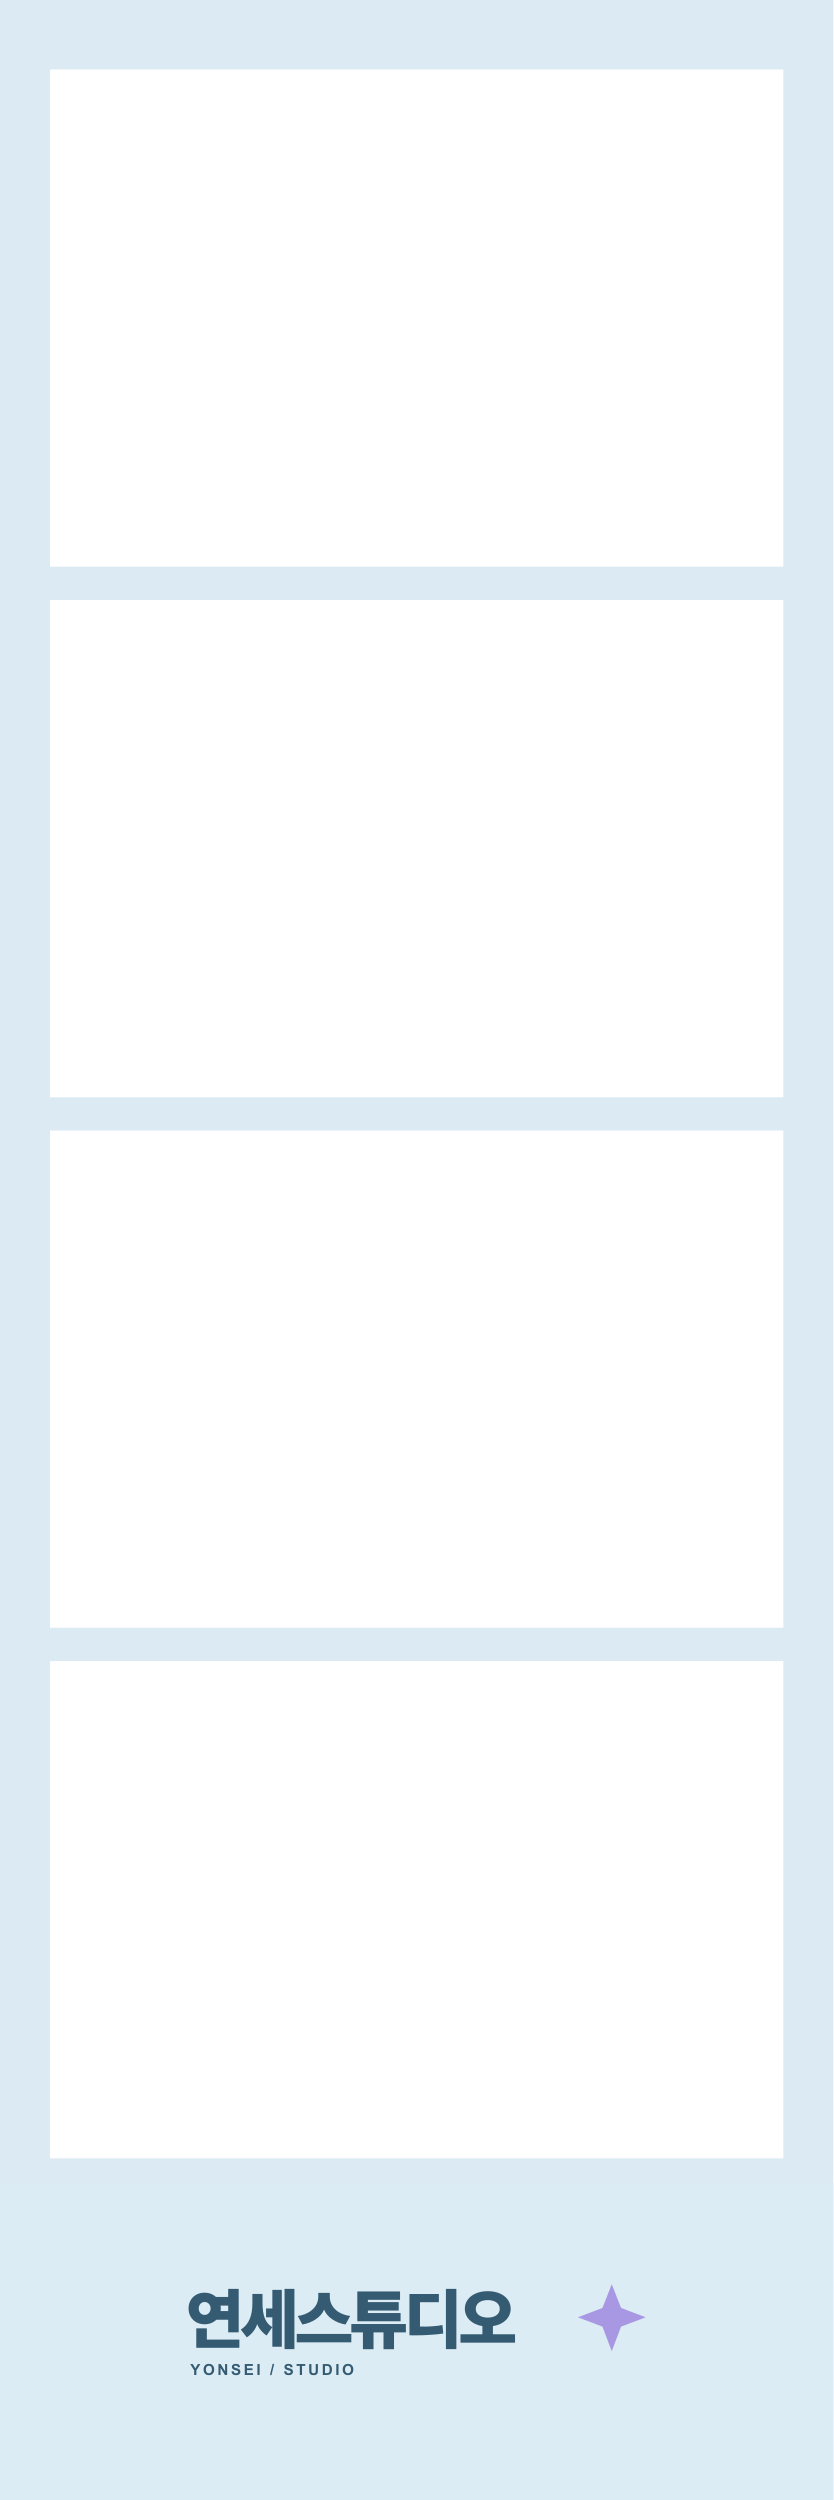
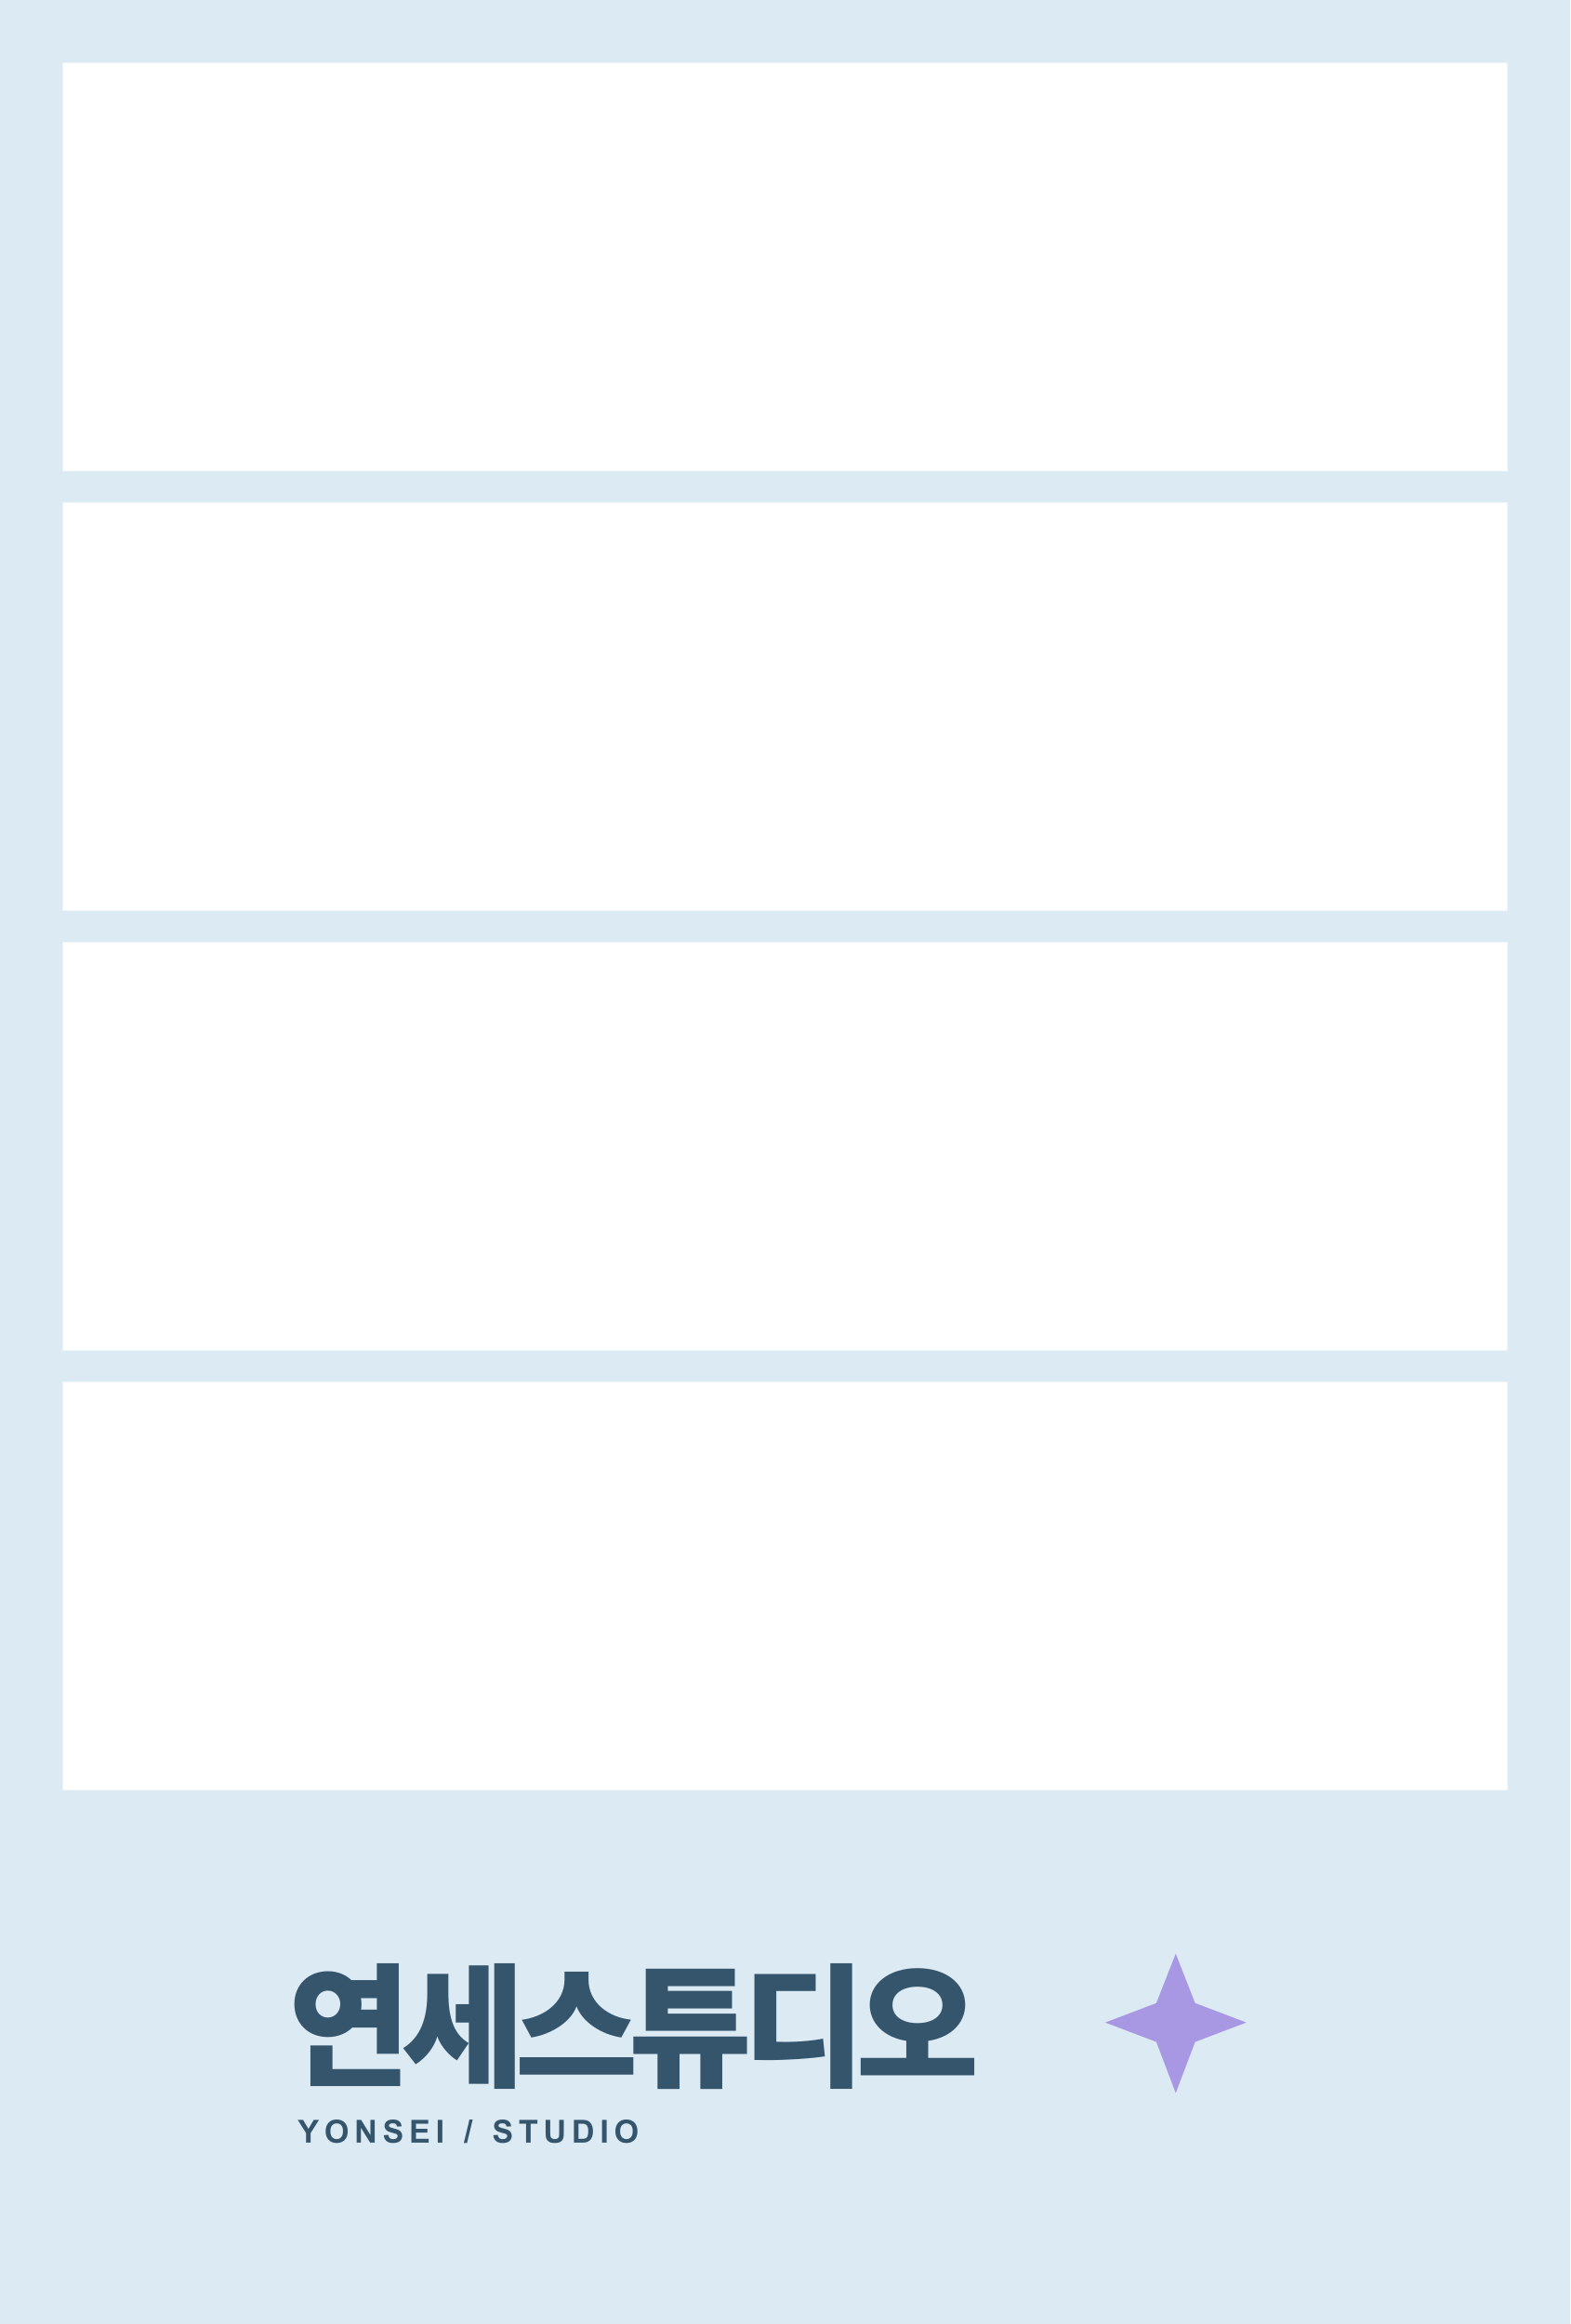
- <svg xmlns="http://www.w3.org/2000/svg" width="600" height="1800" viewBox="0 0 600 1800">
-   <path d="M0 0H600V1800H0Z M36 50h528v358h-528Z M36 432h528v358h-528Z M36 814h528v358h-528Z M36 1196h528v358h-528Z" fill="#dceaf4" fill-rule="evenodd" />
-   <path d="M72.0 1696l8 -16 8 16 -8 16Z M516.0 1696l8 -16 8 16 -8 16Z" fill="#34566f" />
-   <rect x="0" y="1572.0" width="600.0" height="228.0" fill="#dcecf4" />
-   <g id="yonsei-frame-logo" color="#345b72" transform="translate(129 1634.25) scale(0.6107143)">
+ <svg xmlns="http://www.w3.org/2000/svg" width="1200" height="1776" viewBox="0 0 1200 1776">
+   <path fill="#dceaf4" fill-rule="evenodd" d="M0 0H1200V1776H0Z M48 48h1104v312h-1104Z M48 384h1104v312h-1104Z M48 720h1104v312h-1104Z M48 1056h1104v312h-1104Z" />
+   <g id="yonsei-frame-logo" color="#35556d" transform="translate(210 1470) scale(1.35)">
    <path d="m510 17 11 28 29 11-29 11-11 29-11-29-29-11 29-11z" fill="#a897e2" />
    <g fill="currentColor">
      <path d="M279 760C140 760 39 663 39 525C39 385 140 288 279 288C349 288 410 313 454 356H630V168H787V817H630V696H448C406 736 347 760 279 760ZM797 -63V59H312V228H154V-63ZM279 621C328 621 368 579 368 525C368 469 328 428 279 428C227 428 191 468 191 524C191 578 227 621 279 621ZM520 524C520 539 519 553 516 567H630V485H517C519 497 520 510 520 524Z" transform="translate(8.000 87) scale(0.079 -0.079)" />
      <path d="M804 -83V817H657V-83ZM474 245C373 305 328 414 328 609V741H177V600C177 418 126 284 4 209L94 93C170 140 229 220 249 293C269 226 342 147 390 121ZM616 -47V802H475V524H381V392H475V-47Z" transform="translate(72.335 87) scale(0.079 -0.079)" />
      <path d="M839 19V144H25V19ZM822 413C672 427 518 528 518 700V757H346V700C346 528 187 430 40 412L108 285C247 306 392 395 432 508C475 395 608 307 753 285Z" transform="translate(136.670 87) scale(0.079 -0.079)" />
      <path d="M732 493V619H272V653H752V778H114V333H760V456H272V493ZM356 -84V167H505V-84H662V167H839V292H25V167H198V-84Z" transform="translate(201.005 87) scale(0.079 -0.079)" />
      <path d="M570 277C488 260 345 249 235 255V618H517V740H78V124C104 124 131 123 157 123C284 121 498 135 583 150ZM778 -83V817H622V-83Z" transform="translate(265.340 87) scale(0.079 -0.079)" />
      <path d="M839 14V139H509V261C672 285 774 389 774 520C774 670 639 782 432 782C226 782 90 670 90 520C90 390 191 286 352 261V139H25V14ZM611 518C611 438 539 388 432 388C324 388 253 438 253 518C253 598 324 649 432 649C540 649 611 598 611 518Z" transform="translate(329.675 87) scale(0.079 -0.079)" />
      <path d="M534 0V617L-3 1466H344L689 886L1027 1466H1368L829 615V0Z" transform="translate(13.000 124) scale(0.00879 -0.00879)" />
      <path d="M89 724Q89 948 156 1100Q206 1212 292.5 1301.0Q379 1390 482 1433Q619 1491 798 1491Q1122 1491 1316.5 1290.0Q1511 1089 1511 731Q1511 376 1318.0 175.5Q1125 -25 802 -25Q475 -25 282.0 174.5Q89 374 89 724ZM394 734Q394 485 509.0 356.5Q624 228 801 228Q978 228 1091.5 355.5Q1205 483 1205 738Q1205 990 1094.5 1114.0Q984 1238 801 1238Q618 1238 506.0 1112.5Q394 987 394 734Z" transform="translate(28.006 124) scale(0.00879 -0.00879)" />
      <path d="M152 0V1466H440L1040 487V1466H1315V0H1018L427 956V0Z" transform="translate(45.007 124) scale(0.00879 -0.00879)" />
      <path d="M74 477 362 505Q388 360 467.5 292.0Q547 224 682 224Q825 224 897.5 284.5Q970 345 970 426Q970 478 939.5 514.5Q909 551 833 578Q781 596 596 642Q358 701 262 787Q127 908 127 1082Q127 1194 190.5 1291.5Q254 1389 373.5 1440.0Q493 1491 662 1491Q938 1491 1077.5 1370.0Q1217 1249 1224 1047L928 1034Q909 1147 846.5 1196.5Q784 1246 659 1246Q530 1246 457 1193Q410 1159 410 1102Q410 1050 454 1013Q510 966 726.0 915.0Q942 864 1045.5 809.5Q1149 755 1207.5 660.5Q1266 566 1266 427Q1266 301 1196.0 191.0Q1126 81 998.0 27.5Q870 -26 679 -26Q401 -26 252.0 102.5Q103 231 74 477Z" transform="translate(61.006 124) scale(0.00879 -0.00879)" />
      <path d="M149 0V1466H1236V1218H445V893H1181V646H445V247H1264V0Z" transform="translate(76.012 124) scale(0.00879 -0.00879)" />
      <path d="M140 0V1466H436V0Z" transform="translate(91.018 124) scale(0.00879 -0.00879)" />
      <path d="" transform="translate(99.019 124) scale(0.00879 -0.00879)" />
      <path d="M-3 -25 360 1491H571L204 -25Z" transform="translate(107.020 124) scale(0.00879 -0.00879)" />
      <path d="" transform="translate(115.021 124) scale(0.00879 -0.00879)" />
      <path d="M74 477 362 505Q388 360 467.5 292.0Q547 224 682 224Q825 224 897.5 284.5Q970 345 970 426Q970 478 939.5 514.5Q909 551 833 578Q781 596 596 642Q358 701 262 787Q127 908 127 1082Q127 1194 190.5 1291.5Q254 1389 373.5 1440.0Q493 1491 662 1491Q938 1491 1077.5 1370.0Q1217 1249 1224 1047L928 1034Q909 1147 846.5 1196.5Q784 1246 659 1246Q530 1246 457 1193Q410 1159 410 1102Q410 1050 454 1013Q510 966 726.0 915.0Q942 864 1045.5 809.5Q1149 755 1207.5 660.5Q1266 566 1266 427Q1266 301 1196.0 191.0Q1126 81 998.0 27.5Q870 -26 679 -26Q401 -26 252.0 102.5Q103 231 74 477Z" transform="translate(123.021 124) scale(0.00879 -0.00879)" />
      <path d="M479 0V1218H44V1466H1209V1218H775V0Z" transform="translate(138.027 124) scale(0.00879 -0.00879)" />
      <path d="M147 1466H443V672Q443 483 454 427Q473 337 544.5 282.5Q616 228 740 228Q866 228 930.0 279.5Q994 331 1007.0 406.0Q1020 481 1020 655V1466H1316V696Q1316 432 1292.0 323.0Q1268 214 1203.5 139.0Q1139 64 1031.0 19.5Q923 -25 749 -25Q539 -25 430.5 23.5Q322 72 259.0 149.5Q196 227 176 312Q147 438 147 684Z" transform="translate(152.022 124) scale(0.00879 -0.00879)" />
      <path d="M148 1466H689Q872 1466 968 1438Q1097 1400 1189.0 1303.0Q1281 1206 1329.0 1065.5Q1377 925 1377 719Q1377 538 1332 407Q1277 247 1175 148Q1098 73 967 31Q869 0 705 0H148ZM444 1218V247H665Q789 247 844 261Q916 279 963.5 322.0Q1011 365 1041.0 463.5Q1071 562 1071 732Q1071 902 1041.0 993.0Q1011 1084 957.0 1135.0Q903 1186 820 1204Q758 1218 577 1218Z" transform="translate(168.021 124) scale(0.00879 -0.00879)" />
      <path d="M140 0V1466H436V0Z" transform="translate(184.021 124) scale(0.00879 -0.00879)" />
      <path d="M89 724Q89 948 156 1100Q206 1212 292.5 1301.0Q379 1390 482 1433Q619 1491 798 1491Q1122 1491 1316.5 1290.0Q1511 1089 1511 731Q1511 376 1318.0 175.5Q1125 -25 802 -25Q475 -25 282.0 174.5Q89 374 89 724ZM394 734Q394 485 509.0 356.5Q624 228 801 228Q978 228 1091.5 355.5Q1205 483 1205 738Q1205 990 1094.5 1114.0Q984 1238 801 1238Q618 1238 506.0 1112.5Q394 987 394 734Z" transform="translate(192.021 124) scale(0.00879 -0.00879)" />
    </g>
  </g>
</svg>
